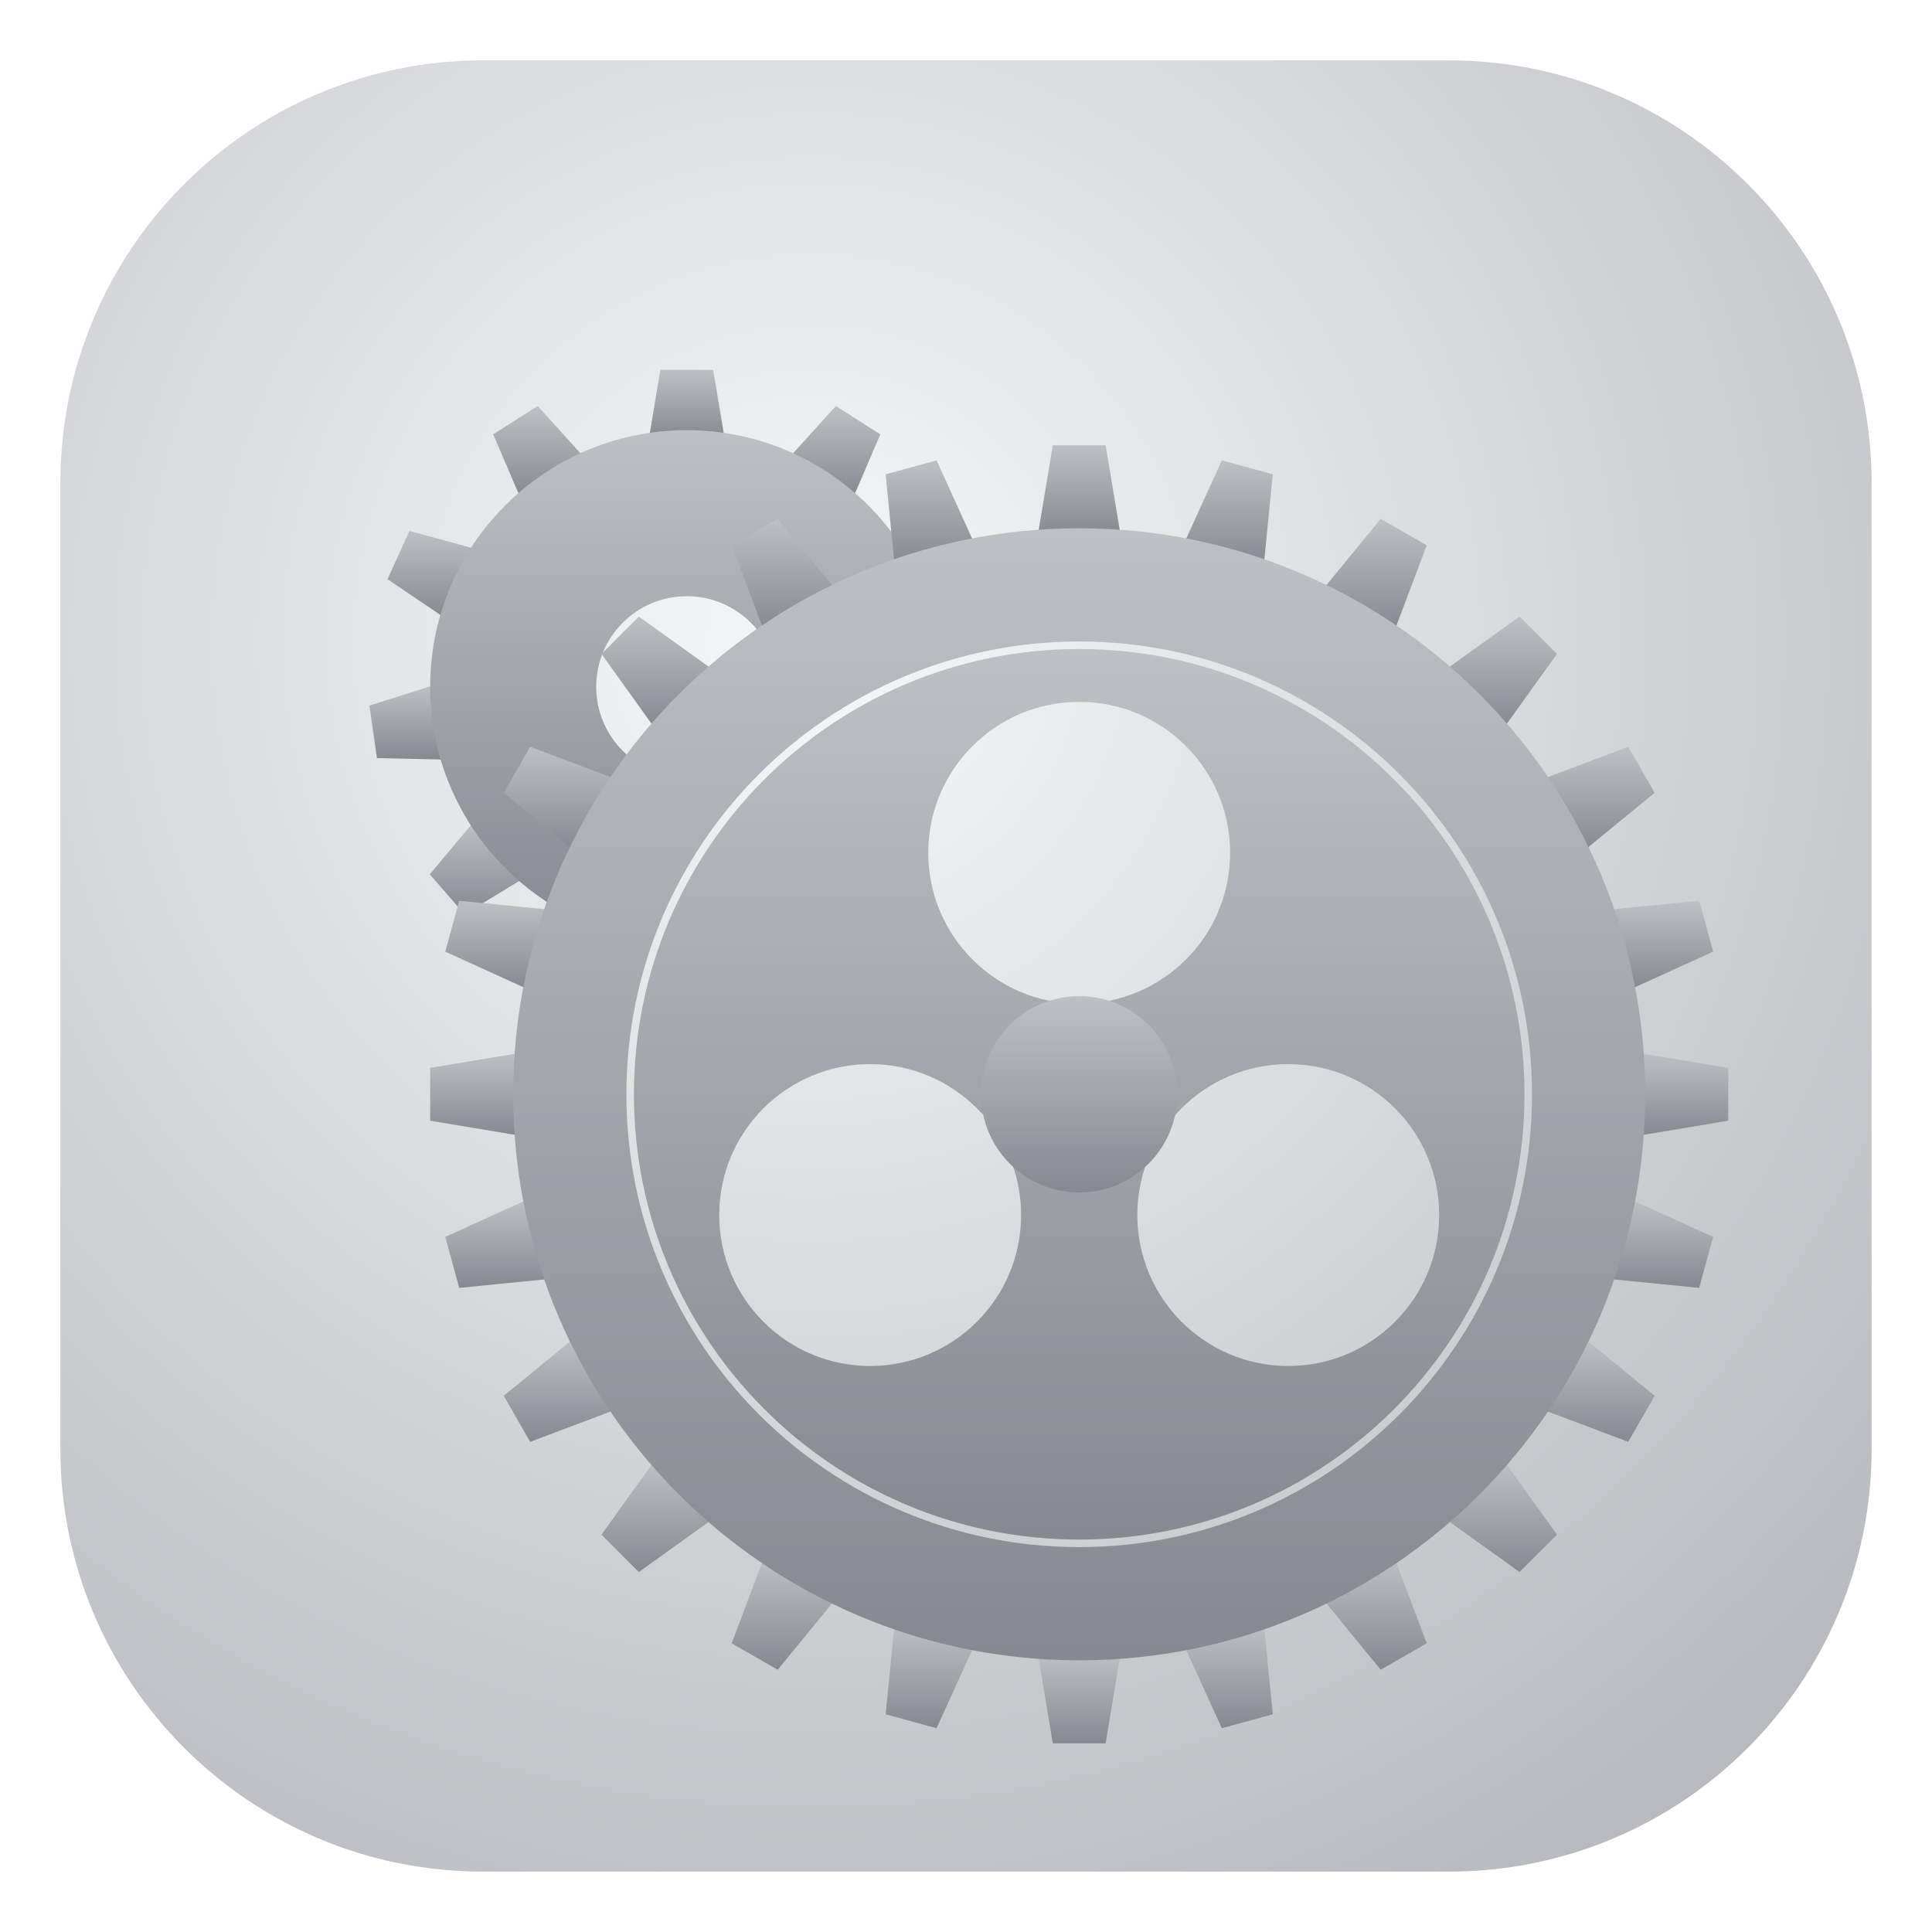
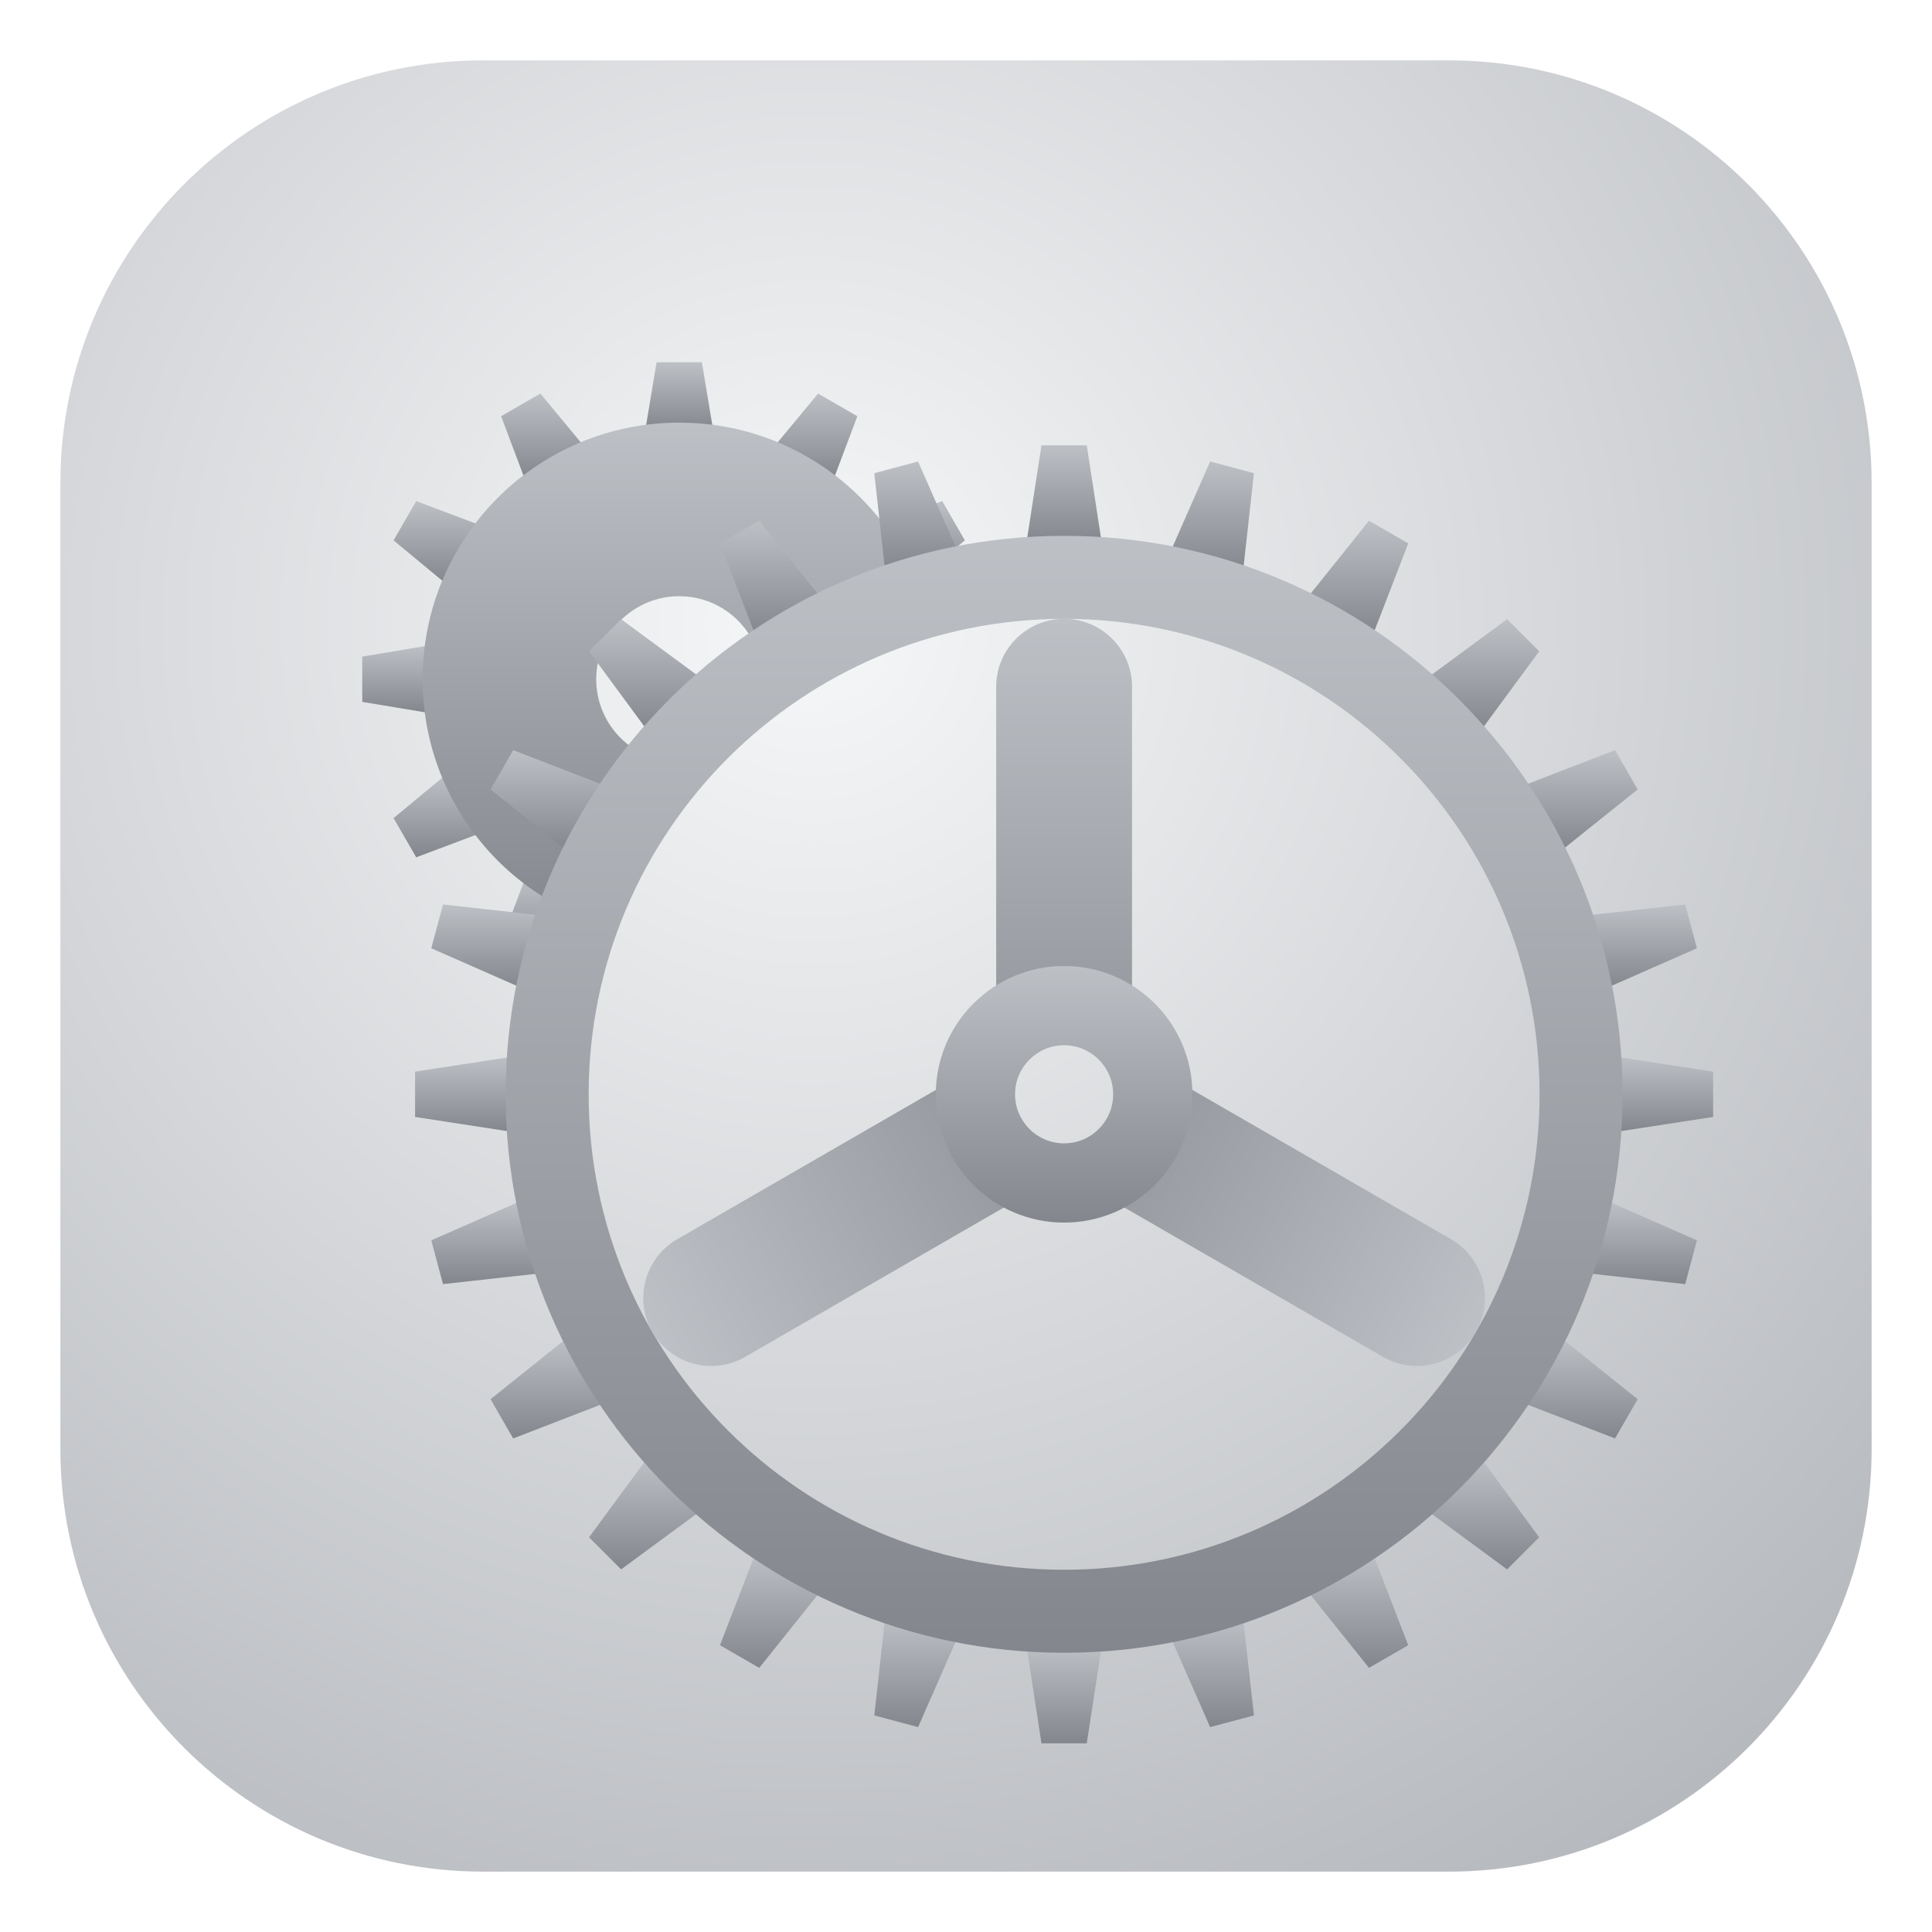
<svg xmlns="http://www.w3.org/2000/svg" viewBox="0 0 512 512" width="512" height="512">
  <defs>
-     <radialGradient id="bg" gradientUnits="userSpaceOnUse" cx="215" cy="170" r="400">
+     <radialGradient id="bg" gradientUnits="userSpaceOnUse" cx="215" cy="165" r="400">
      <stop offset="0%" stop-color="#f6f7f8" />
      <stop offset="100%" stop-color="#b4b7bc" />
    </radialGradient>
    <linearGradient id="g" x1="0" y1="0" x2="0" y2="1">
      <stop offset="0%" stop-color="#bdc0c5" />
-       <stop offset="100%" stop-color="#86898f" />
+       <stop offset="100%" stop-color="#83868c" />
    </linearGradient>
  </defs>
  <rect x="16" y="16" width="480" height="480" rx="112" fill="url(#bg)" />
  <g fill="url(#g)">
-     <path d="M175.0 98.0 L189.0 98.0 L192.0 116.0 L172.0 116.0 Z" />
-     <path d="M221.5 107.6 L233.3 115.1 L226.1 131.9 L209.3 121.1 Z" />
-     <path d="M255.5 140.7 L261.3 153.5 L246.2 163.7 L237.9 145.5 Z" />
-     <path d="M266.1 187.0 L264.1 200.9 L245.9 201.3 L248.8 181.5 Z" />
-     <path d="M250.1 231.7 L240.9 242.3 L225.3 232.8 L238.4 217.7 Z" />
-     <path d="M212.4 260.6 L198.9 264.6 L191.0 248.1 L210.2 242.5 Z" />
-     <path d="M165.1 264.6 L151.6 260.6 L153.8 242.5 L173.0 248.1 Z" />
-     <path d="M123.1 242.3 L113.9 231.7 L125.6 217.7 L138.7 232.8 Z" />
-     <path d="M99.9 200.9 L97.9 187.0 L115.2 181.5 L118.1 201.3 Z" />
-     <path d="M102.7 153.5 L108.5 140.7 L126.1 145.5 L117.8 163.7 Z" />
-     <path d="M130.7 115.1 L142.5 107.6 L154.7 121.1 L137.9 131.9 Z" />
-     <circle cx="182" cy="182" r="68" />
+     <path d="M174.0 96.0 L186.0 96.0 L189.0 114.0 L171.0 114.0 Z" />
+     <path d="M216.8 104.3 L227.2 110.3 L220.8 127.3 L205.2 118.3 Z" />
+     <path d="M249.7 132.8 L255.7 143.2 L241.7 154.8 L232.7 139.2 Z" />
+     <path d="M264.0 174.0 L264.0 186.0 L246.0 189.0 L246.0 171.0 Z" />
+     <path d="M255.7 216.8 L249.7 227.2 L232.7 220.8 L241.7 205.2 Z" />
+     <path d="M227.2 249.7 L216.8 255.7 L205.2 241.7 L220.8 232.7 Z" />
+     <path d="M186.0 264.0 L174.0 264.0 L171.0 246.0 L189.0 246.0 Z" />
+     <path d="M143.2 255.7 L132.8 249.7 L139.2 232.7 L154.8 241.7 Z" />
+     <path d="M110.3 227.2 L104.3 216.8 L118.3 205.2 L127.3 220.8 Z" />
+     <path d="M96.0 186.0 L96.0 174.0 L114.0 171.0 L114.0 189.0 Z" />
+     <path d="M104.3 143.2 L110.3 132.8 L127.3 139.2 L118.3 154.8 Z" />
+     <path d="M132.8 110.3 L143.2 104.3 L154.8 118.3 L139.2 127.3 Z" />
+     <circle cx="180" cy="180" r="68" />
  </g>
-   <circle cx="182" cy="182" r="24" fill="url(#bg)" />
+   <circle cx="180" cy="180" r="22" fill="url(#bg)" />
  <g fill="url(#g)">
-     <path d="M279.0 118.0 L293.0 118.0 L297.0 142.0 L275.0 142.0 Z" />
-     <path d="M323.8 122.0 L337.3 125.7 L334.9 149.9 L313.7 144.2 Z" />
-     <path d="M365.9 137.5 L378.1 144.5 L369.5 167.3 L350.5 156.3 Z" />
-     <path d="M402.7 163.4 L412.6 173.3 L398.4 193.1 L382.9 177.6 Z" />
-     <path d="M431.5 197.9 L438.5 210.1 L419.7 225.5 L408.7 206.5 Z" />
-     <path d="M450.3 238.7 L454.0 252.2 L431.8 262.3 L426.1 241.1 Z" />
-     <path d="M458.0 283.0 L458.0 297.0 L434.0 301.0 L434.0 279.0 Z" />
-     <path d="M454.0 327.8 L450.3 341.3 L426.1 338.9 L431.8 317.7 Z" />
-     <path d="M438.5 369.9 L431.5 382.1 L408.7 373.5 L419.7 354.5 Z" />
-     <path d="M412.6 406.7 L402.7 416.6 L382.9 402.4 L398.4 386.9 Z" />
-     <path d="M378.1 435.5 L365.9 442.5 L350.5 423.7 L369.5 412.7 Z" />
-     <path d="M337.3 454.3 L323.8 458.0 L313.7 435.8 L334.9 430.1 Z" />
-     <path d="M293.0 462.0 L279.0 462.0 L275.0 438.0 L297.0 438.0 Z" />
-     <path d="M248.2 458.0 L234.7 454.3 L237.1 430.1 L258.3 435.8 Z" />
-     <path d="M206.1 442.5 L193.9 435.5 L202.5 412.7 L221.5 423.7 Z" />
-     <path d="M169.3 416.6 L159.4 406.7 L173.6 386.9 L189.1 402.4 Z" />
-     <path d="M140.5 382.1 L133.5 369.9 L152.3 354.5 L163.3 373.5 Z" />
-     <path d="M121.7 341.3 L118.0 327.8 L140.2 317.7 L145.9 338.9 Z" />
-     <path d="M114.0 297.0 L114.0 283.0 L138.0 279.0 L138.0 301.0 Z" />
-     <path d="M118.0 252.2 L121.7 238.7 L145.9 241.1 L140.2 262.3 Z" />
-     <path d="M133.5 210.1 L140.5 197.9 L163.3 206.5 L152.3 225.5 Z" />
-     <path d="M159.4 173.3 L169.3 163.4 L189.1 177.6 L173.6 193.1 Z" />
-     <path d="M193.9 144.5 L206.1 137.5 L221.5 156.3 L202.5 167.3 Z" />
-     <path d="M234.7 125.7 L248.2 122.0 L258.3 144.2 L237.1 149.9 Z" />
-     <circle cx="286" cy="290" r="150" />
+     <path d="M276.0 118.0 L288.0 118.0 L292.0 144.0 L272.0 144.0 Z" />
+     <path d="M320.7 122.3 L332.3 125.4 L329.4 151.6 L310.1 146.4 Z" />
+     <path d="M362.8 138.0 L373.2 144.0 L363.7 168.6 L346.3 158.6 Z" />
+     <path d="M399.4 164.1 L407.9 172.6 L392.3 193.8 L378.2 179.7 Z" />
+     <path d="M428.0 198.8 L434.0 209.2 L413.4 225.7 L403.4 208.3 Z" />
+     <path d="M446.6 239.7 L449.7 251.3 L425.6 261.9 L420.4 242.6 Z" />
+     <path d="M454.0 284.0 L454.0 296.0 L428.0 300.0 L428.0 280.0 Z" />
+     <path d="M449.7 328.7 L446.6 340.3 L420.4 337.4 L425.6 318.1 Z" />
+     <path d="M434.0 370.8 L428.0 381.2 L403.4 371.7 L413.4 354.3 Z" />
+     <path d="M407.9 407.4 L399.4 415.9 L378.2 400.3 L392.3 386.2 Z" />
+     <path d="M373.2 436.0 L362.8 442.0 L346.3 421.4 L363.7 411.4 Z" />
+     <path d="M332.3 454.6 L320.7 457.7 L310.1 433.6 L329.4 428.4 Z" />
+     <path d="M288.0 462.0 L276.0 462.0 L272.0 436.0 L292.0 436.0 Z" />
+     <path d="M243.3 457.7 L231.7 454.6 L234.6 428.4 L253.9 433.6 Z" />
+     <path d="M201.2 442.0 L190.8 436.0 L200.3 411.4 L217.7 421.4 Z" />
+     <path d="M164.6 415.9 L156.1 407.4 L171.7 386.2 L185.8 400.3 Z" />
+     <path d="M136.0 381.2 L130.0 370.8 L150.6 354.3 L160.6 371.7 Z" />
+     <path d="M117.4 340.3 L114.3 328.7 L138.4 318.1 L143.6 337.4 Z" />
+     <path d="M110.0 296.0 L110.0 284.0 L136.0 280.0 L136.0 300.0 Z" />
+     <path d="M114.3 251.3 L117.4 239.7 L143.6 242.6 L138.4 261.9 Z" />
+     <path d="M130.0 209.2 L136.0 198.8 L160.6 208.3 L150.6 225.7 Z" />
+     <path d="M156.1 172.6 L164.6 164.1 L185.8 179.7 L171.7 193.8 Z" />
+     <path d="M190.8 144.0 L201.2 138.0 L217.7 158.6 L200.3 168.6 Z" />
+     <path d="M231.7 125.4 L243.3 122.3 L253.9 146.4 L234.6 151.6 Z" />
+     <circle cx="282" cy="290" r="148" />
  </g>
-   <circle cx="286" cy="290" r="120" fill="url(#bg)" />
-   <circle cx="286" cy="290" r="120" fill="none" />
-   <circle cx="286" cy="290" r="118" fill="url(#g)" />
-   <circle cx="286.0" cy="226.0" r="40" fill="url(#bg)" />
-   <circle cx="230.6" cy="322.0" r="40" fill="url(#bg)" />
-   <circle cx="341.4" cy="322.0" r="40" fill="url(#bg)" />
-   <circle cx="286" cy="290" r="26" fill="url(#g)" />
+   <circle cx="282" cy="290" r="126" fill="url(#bg)" />
+   <g fill="url(#g)">
+     <rect x="-18" y="-126" width="36" height="156" rx="18" transform="translate(282 290) rotate(0)" />
+     <rect x="-18" y="-126" width="36" height="156" rx="18" transform="translate(282 290) rotate(120)" />
+     <rect x="-18" y="-126" width="36" height="156" rx="18" transform="translate(282 290) rotate(240)" />
+     <circle cx="282" cy="290" r="34" />
+   </g>
+   <circle cx="282" cy="290" r="13" fill="url(#bg)" />
</svg>
